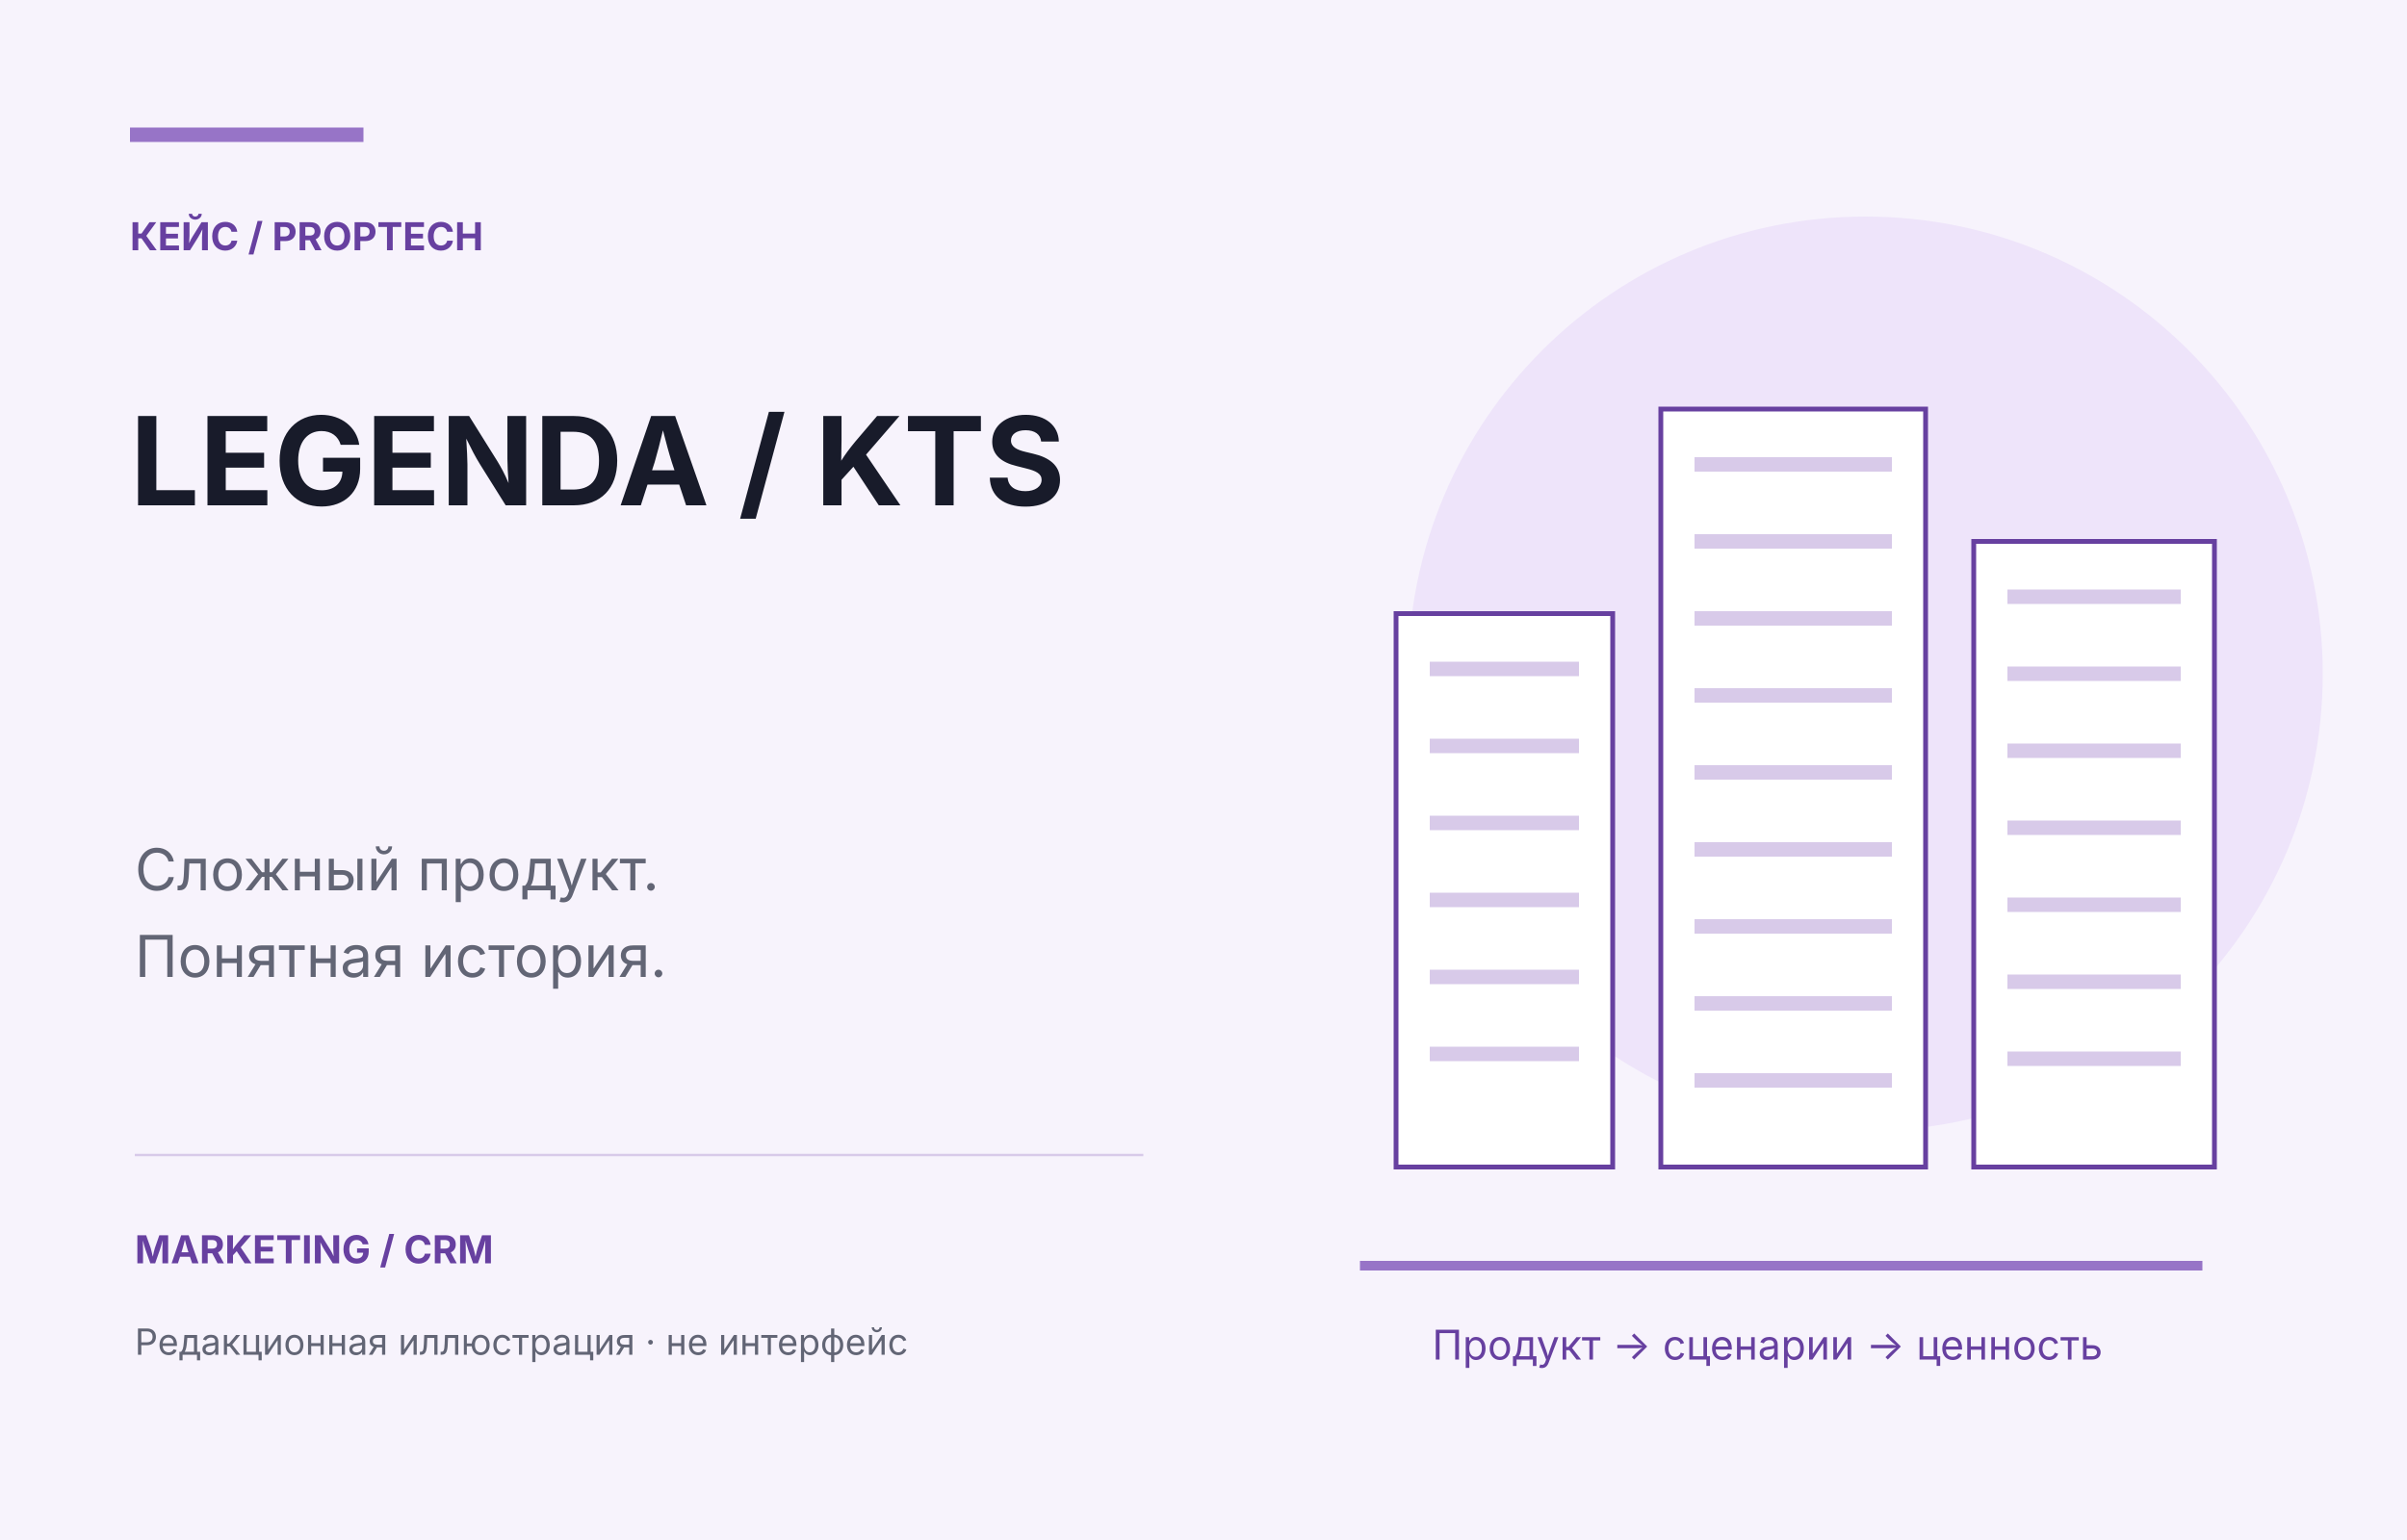
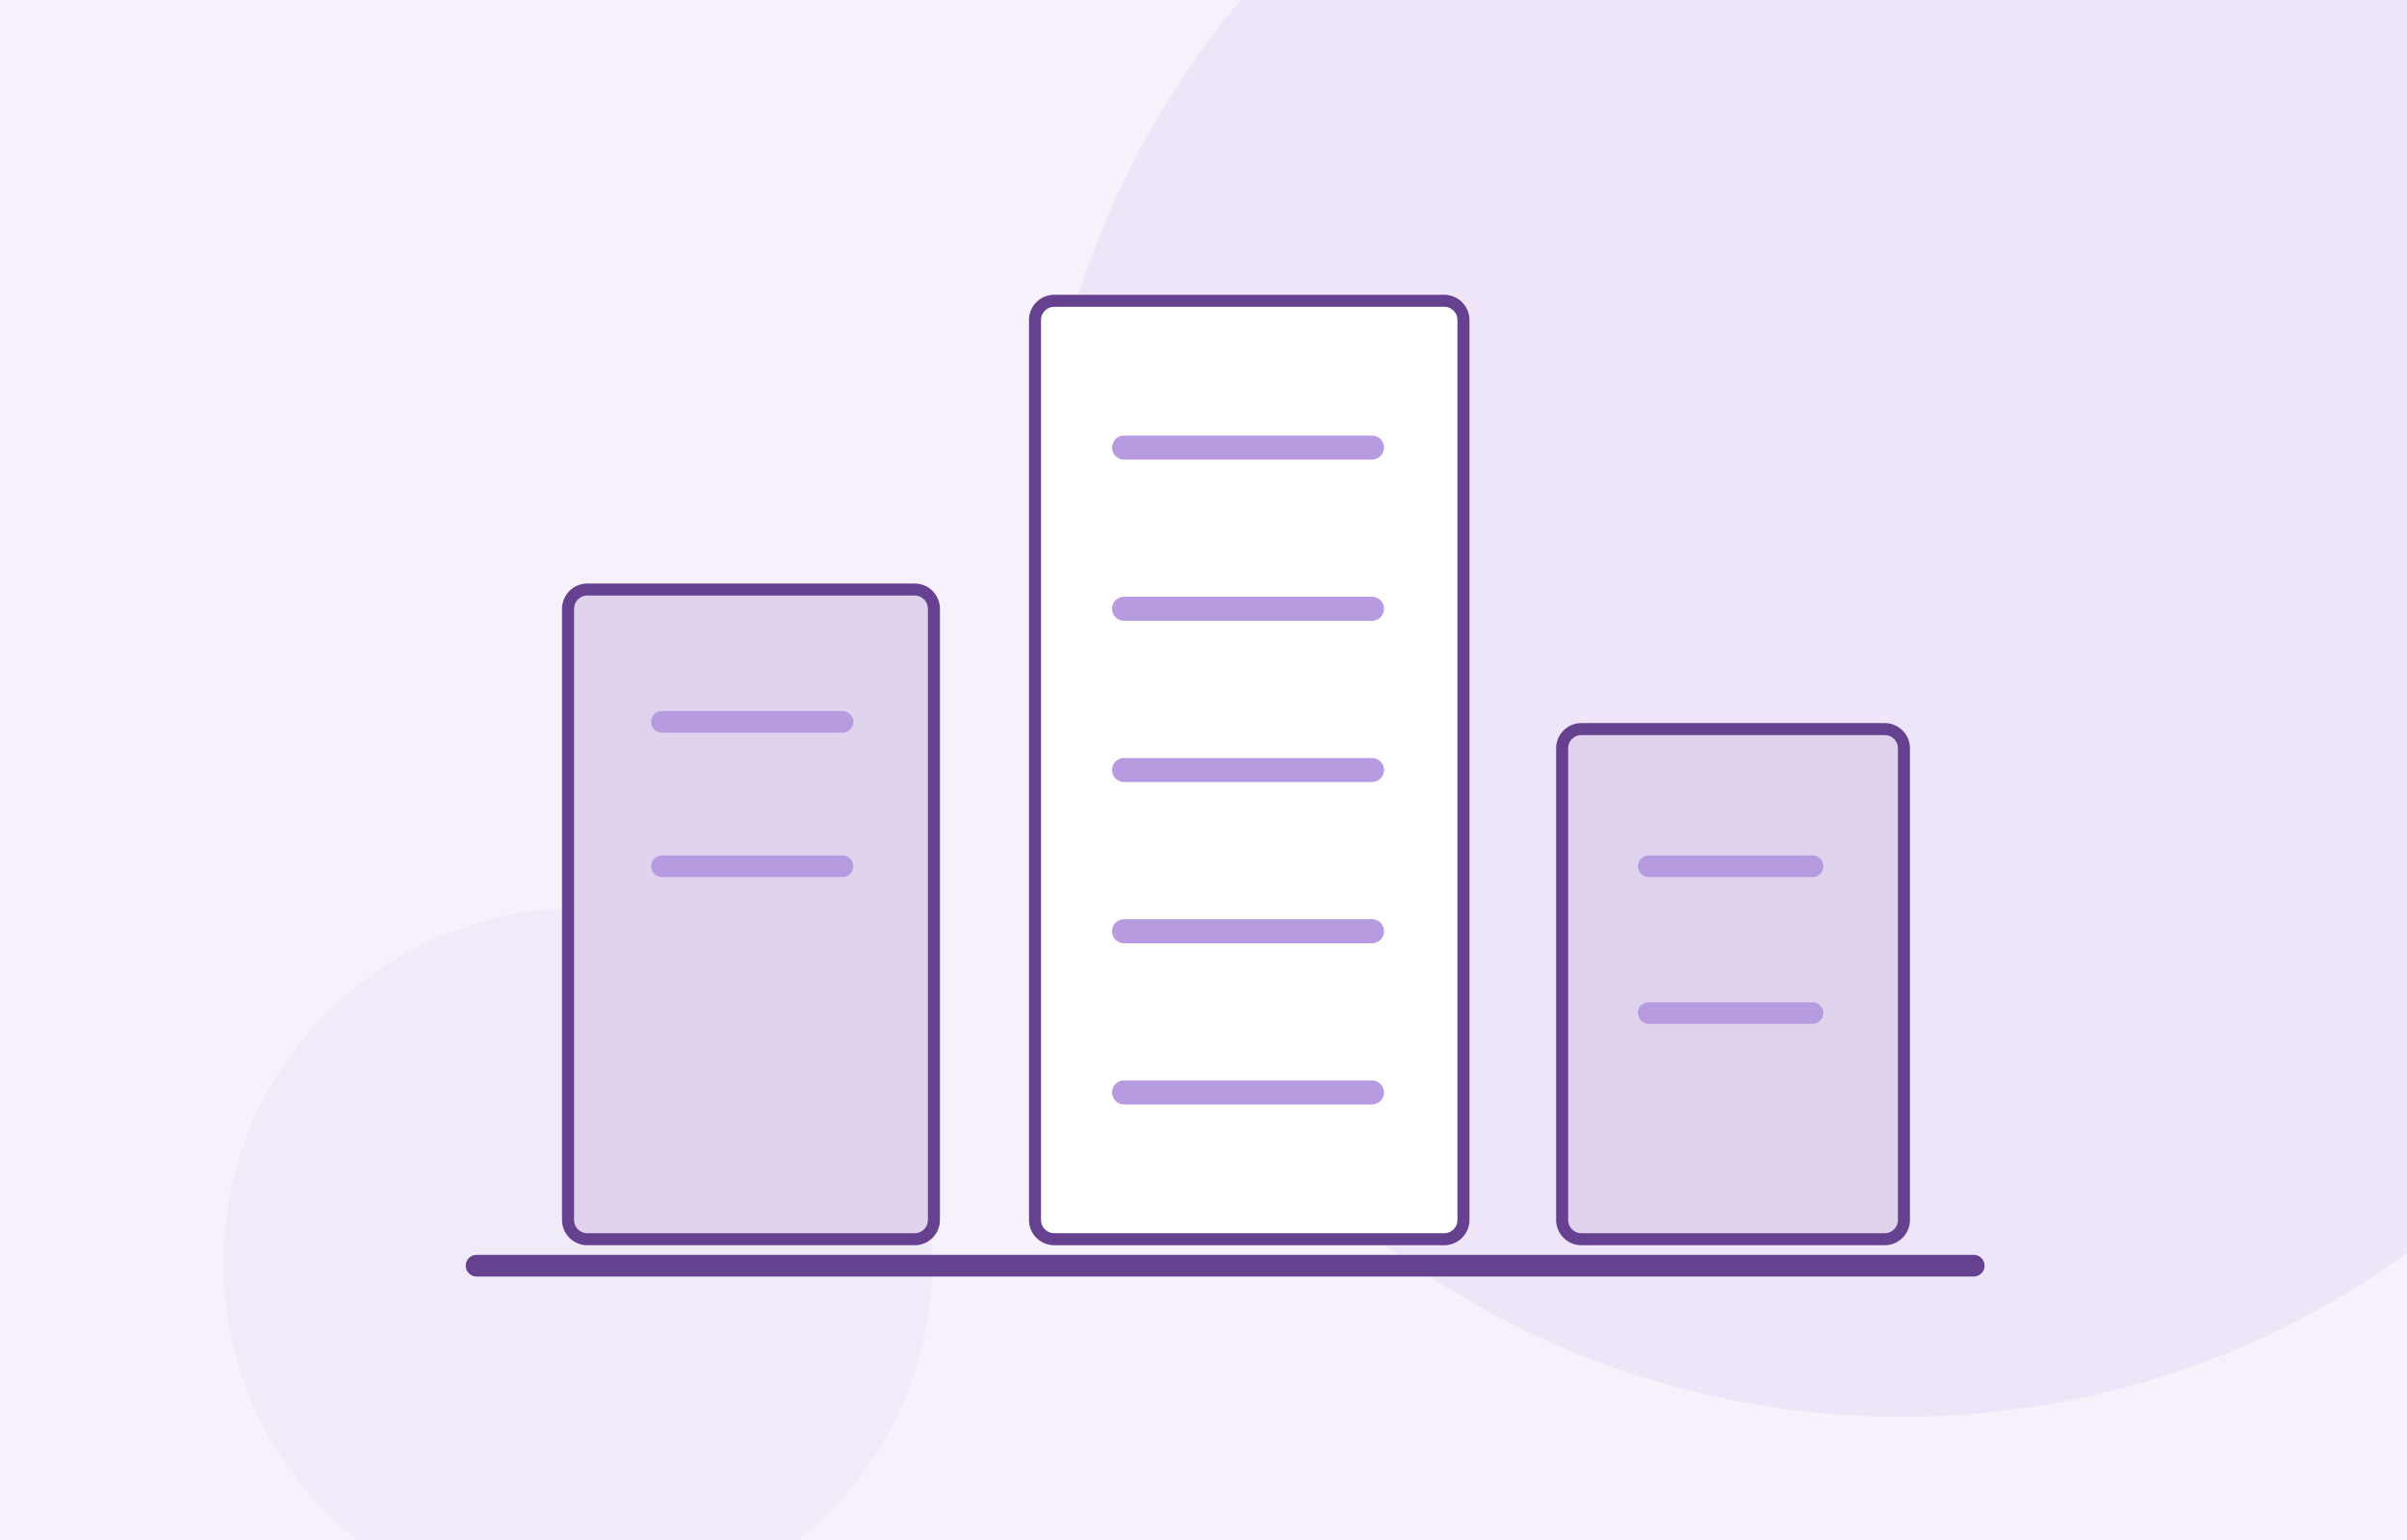
- <svg xmlns="http://www.w3.org/2000/svg" width="1000" height="640" viewBox="0 0 1000 640">
-   <g font-family="Inter,Arial,sans-serif">
-     <rect width="1000" height="640" fill="#f7f3fc" />
-     <path d="M54 56H151" stroke="#9774c7" stroke-width="6" />
-     <text x="54" y="104" font-size="16" fill="#6740a0" font-weight="700">КЕЙС / PROPTECH</text>
-     <text x="54" y="210" font-size="51" fill="#181b2a" font-weight="700">LEGENDA / KTS</text>
-     <text x="56" y="370" font-size="24" fill="#626575" font-weight="400">Сложный продукт.</text>
-     <text x="56" y="406" font-size="24" fill="#626575" font-weight="400">Понятная история.</text>
-     <path d="M56 480H475" stroke="#d8cae9" />
-     <text x="56" y="525" font-size="16" fill="#6740a0" font-weight="700">MARKETING / CRM</text>
-     <text x="56" y="563" font-size="15" fill="#626575" font-weight="400">Редакционная иллюстрация · не интерфейс</text>
-     <circle cx="775" cy="280" r="190" fill="#eee4fa" />
-     <rect x="580" y="255" width="90" height="230" fill="white" stroke="#6740a0" stroke-width="2" />
-     <path d="M594 278H656" stroke="#d8cae9" stroke-width="6" />
-     <path d="M594 310H656" stroke="#d8cae9" stroke-width="6" />
-     <path d="M594 342H656" stroke="#d8cae9" stroke-width="6" />
-     <path d="M594 374H656" stroke="#d8cae9" stroke-width="6" />
-     <path d="M594 406H656" stroke="#d8cae9" stroke-width="6" />
-     <path d="M594 438H656" stroke="#d8cae9" stroke-width="6" />
-     <rect x="690" y="170" width="110" height="315" fill="white" stroke="#6740a0" stroke-width="2" />
-     <path d="M704 193H786" stroke="#d8cae9" stroke-width="6" />
-     <path d="M704 225H786" stroke="#d8cae9" stroke-width="6" />
-     <path d="M704 257H786" stroke="#d8cae9" stroke-width="6" />
-     <path d="M704 289H786" stroke="#d8cae9" stroke-width="6" />
-     <path d="M704 321H786" stroke="#d8cae9" stroke-width="6" />
-     <path d="M704 353H786" stroke="#d8cae9" stroke-width="6" />
-     <path d="M704 385H786" stroke="#d8cae9" stroke-width="6" />
-     <path d="M704 417H786" stroke="#d8cae9" stroke-width="6" />
-     <path d="M704 449H786" stroke="#d8cae9" stroke-width="6" />
-     <rect x="820" y="225" width="100" height="260" fill="white" stroke="#6740a0" stroke-width="2" />
-     <path d="M834 248H906" stroke="#d8cae9" stroke-width="6" />
-     <path d="M834 280H906" stroke="#d8cae9" stroke-width="6" />
-     <path d="M834 312H906" stroke="#d8cae9" stroke-width="6" />
-     <path d="M834 344H906" stroke="#d8cae9" stroke-width="6" />
-     <path d="M834 376H906" stroke="#d8cae9" stroke-width="6" />
-     <path d="M834 408H906" stroke="#d8cae9" stroke-width="6" />
-     <path d="M834 440H906" stroke="#d8cae9" stroke-width="6" />
-     <path d="M565 526H915" stroke="#9774c7" stroke-width="4" />
-     <text x="595" y="565" font-size="17" fill="#6740a0" font-weight="400">Продукт → сценарии → ценность</text>
+ <svg xmlns="http://www.w3.org/2000/svg" viewBox="0 0 1000 640" width="1000" height="640" role="img">
+   <rect width="1000" height="640" fill="#f6f1fb" />
+   <circle cx="790.0" cy="230.4" r="358.4" fill="#b79be0" opacity=".13" />
+   <circle cx="240.0" cy="524.8" r="147.2" fill="#b79be0" opacity=".08" />
+   <g transform="translate(500 325) scale(1)">
+     <rect x="-264" y="-80" width="152" height="270" rx="8" fill="#dfd3ee" stroke="#65418f" stroke-width="5" />
+     <rect x="-70" y="-200" width="178" height="390" rx="8" fill="white" stroke="#65418f" stroke-width="5" />
+     <rect x="149" y="-22" width="142" height="212" rx="8" fill="#dfd3ee" stroke="#65418f" stroke-width="5" />
+     <path d="M -33 -139 H 70" fill="none" stroke="#b79be0" stroke-width="10" stroke-linecap="round" stroke-linejoin="round" />
+     <path d="M -33 -72 H 70" fill="none" stroke="#b79be0" stroke-width="10" stroke-linecap="round" stroke-linejoin="round" />
+     <path d="M -33 -5 H 70" fill="none" stroke="#b79be0" stroke-width="10" stroke-linecap="round" stroke-linejoin="round" />
+     <path d="M -33 62 H 70" fill="none" stroke="#b79be0" stroke-width="10" stroke-linecap="round" stroke-linejoin="round" />
+     <path d="M -33 129 H 70" fill="none" stroke="#b79be0" stroke-width="10" stroke-linecap="round" stroke-linejoin="round" />
+     <path d="M -225 -25 h 75 M -225 35 h 75 M 185 35 h 68 M 185 96 h 68" fill="none" stroke="#b79be0" stroke-width="9" stroke-linecap="round" stroke-linejoin="round" />
+     <path d="M -302 201 H 320" fill="none" stroke="#65418f" stroke-width="9" stroke-linecap="round" stroke-linejoin="round" />
  </g>
</svg>
